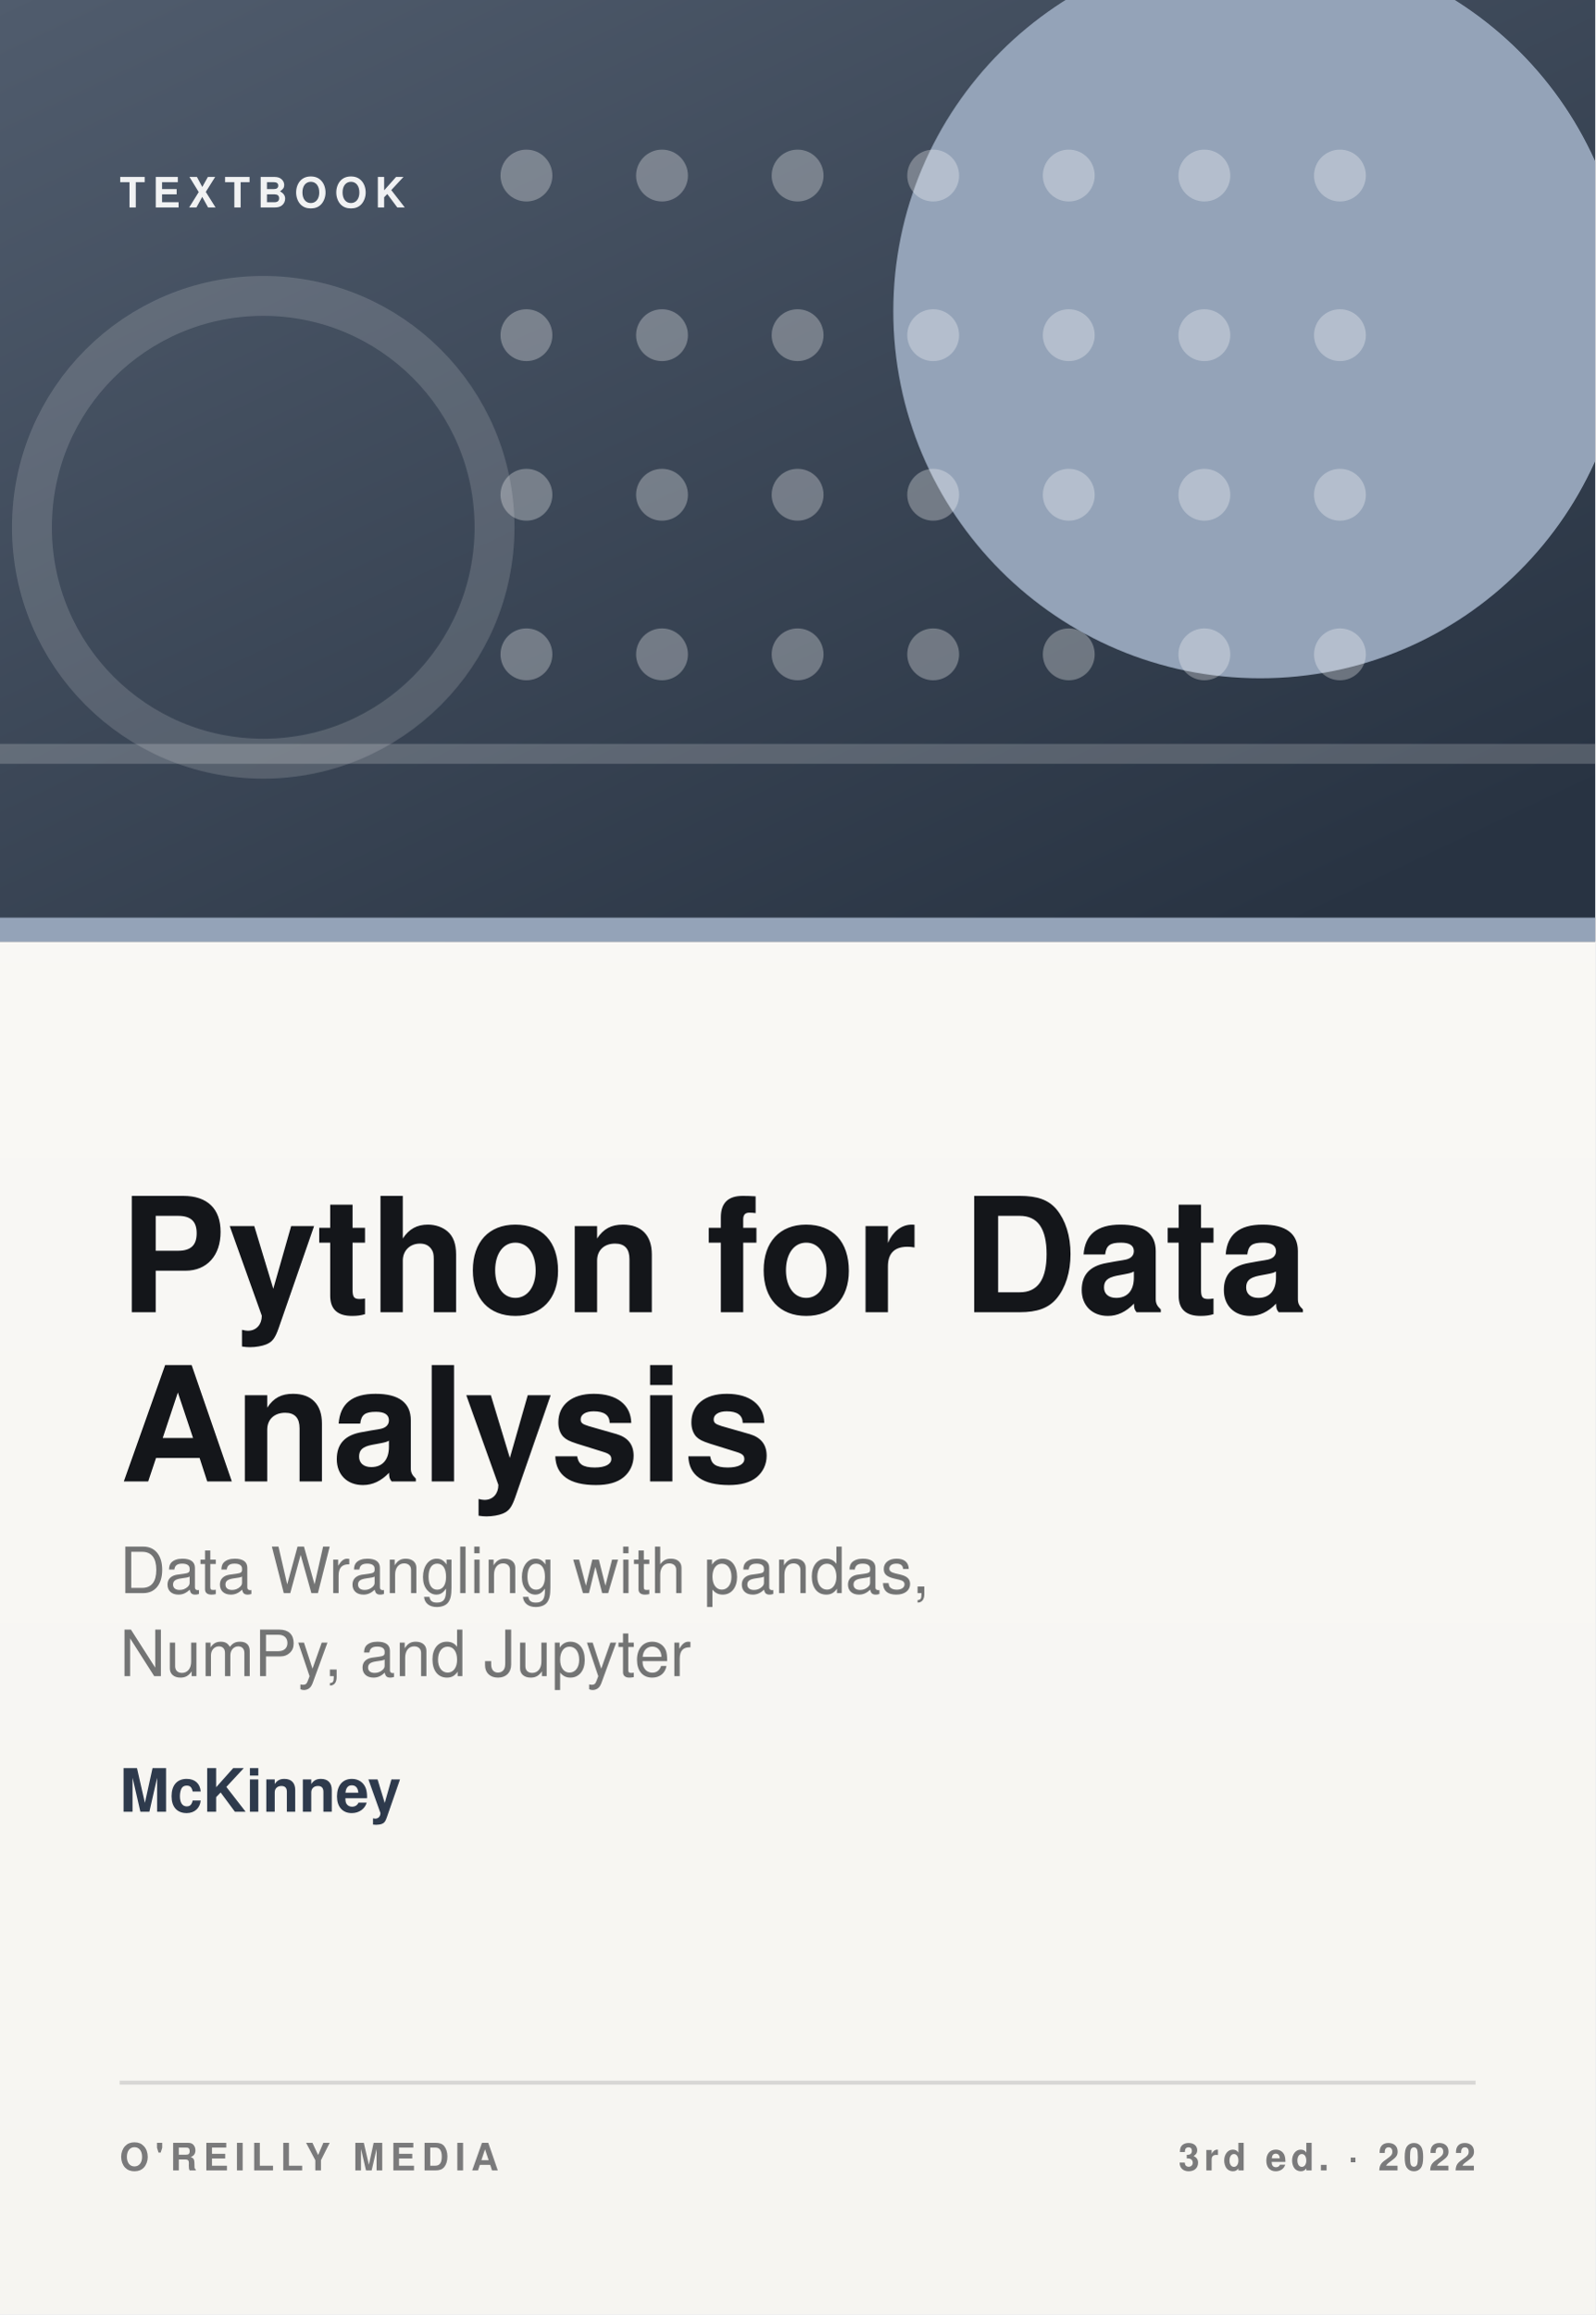
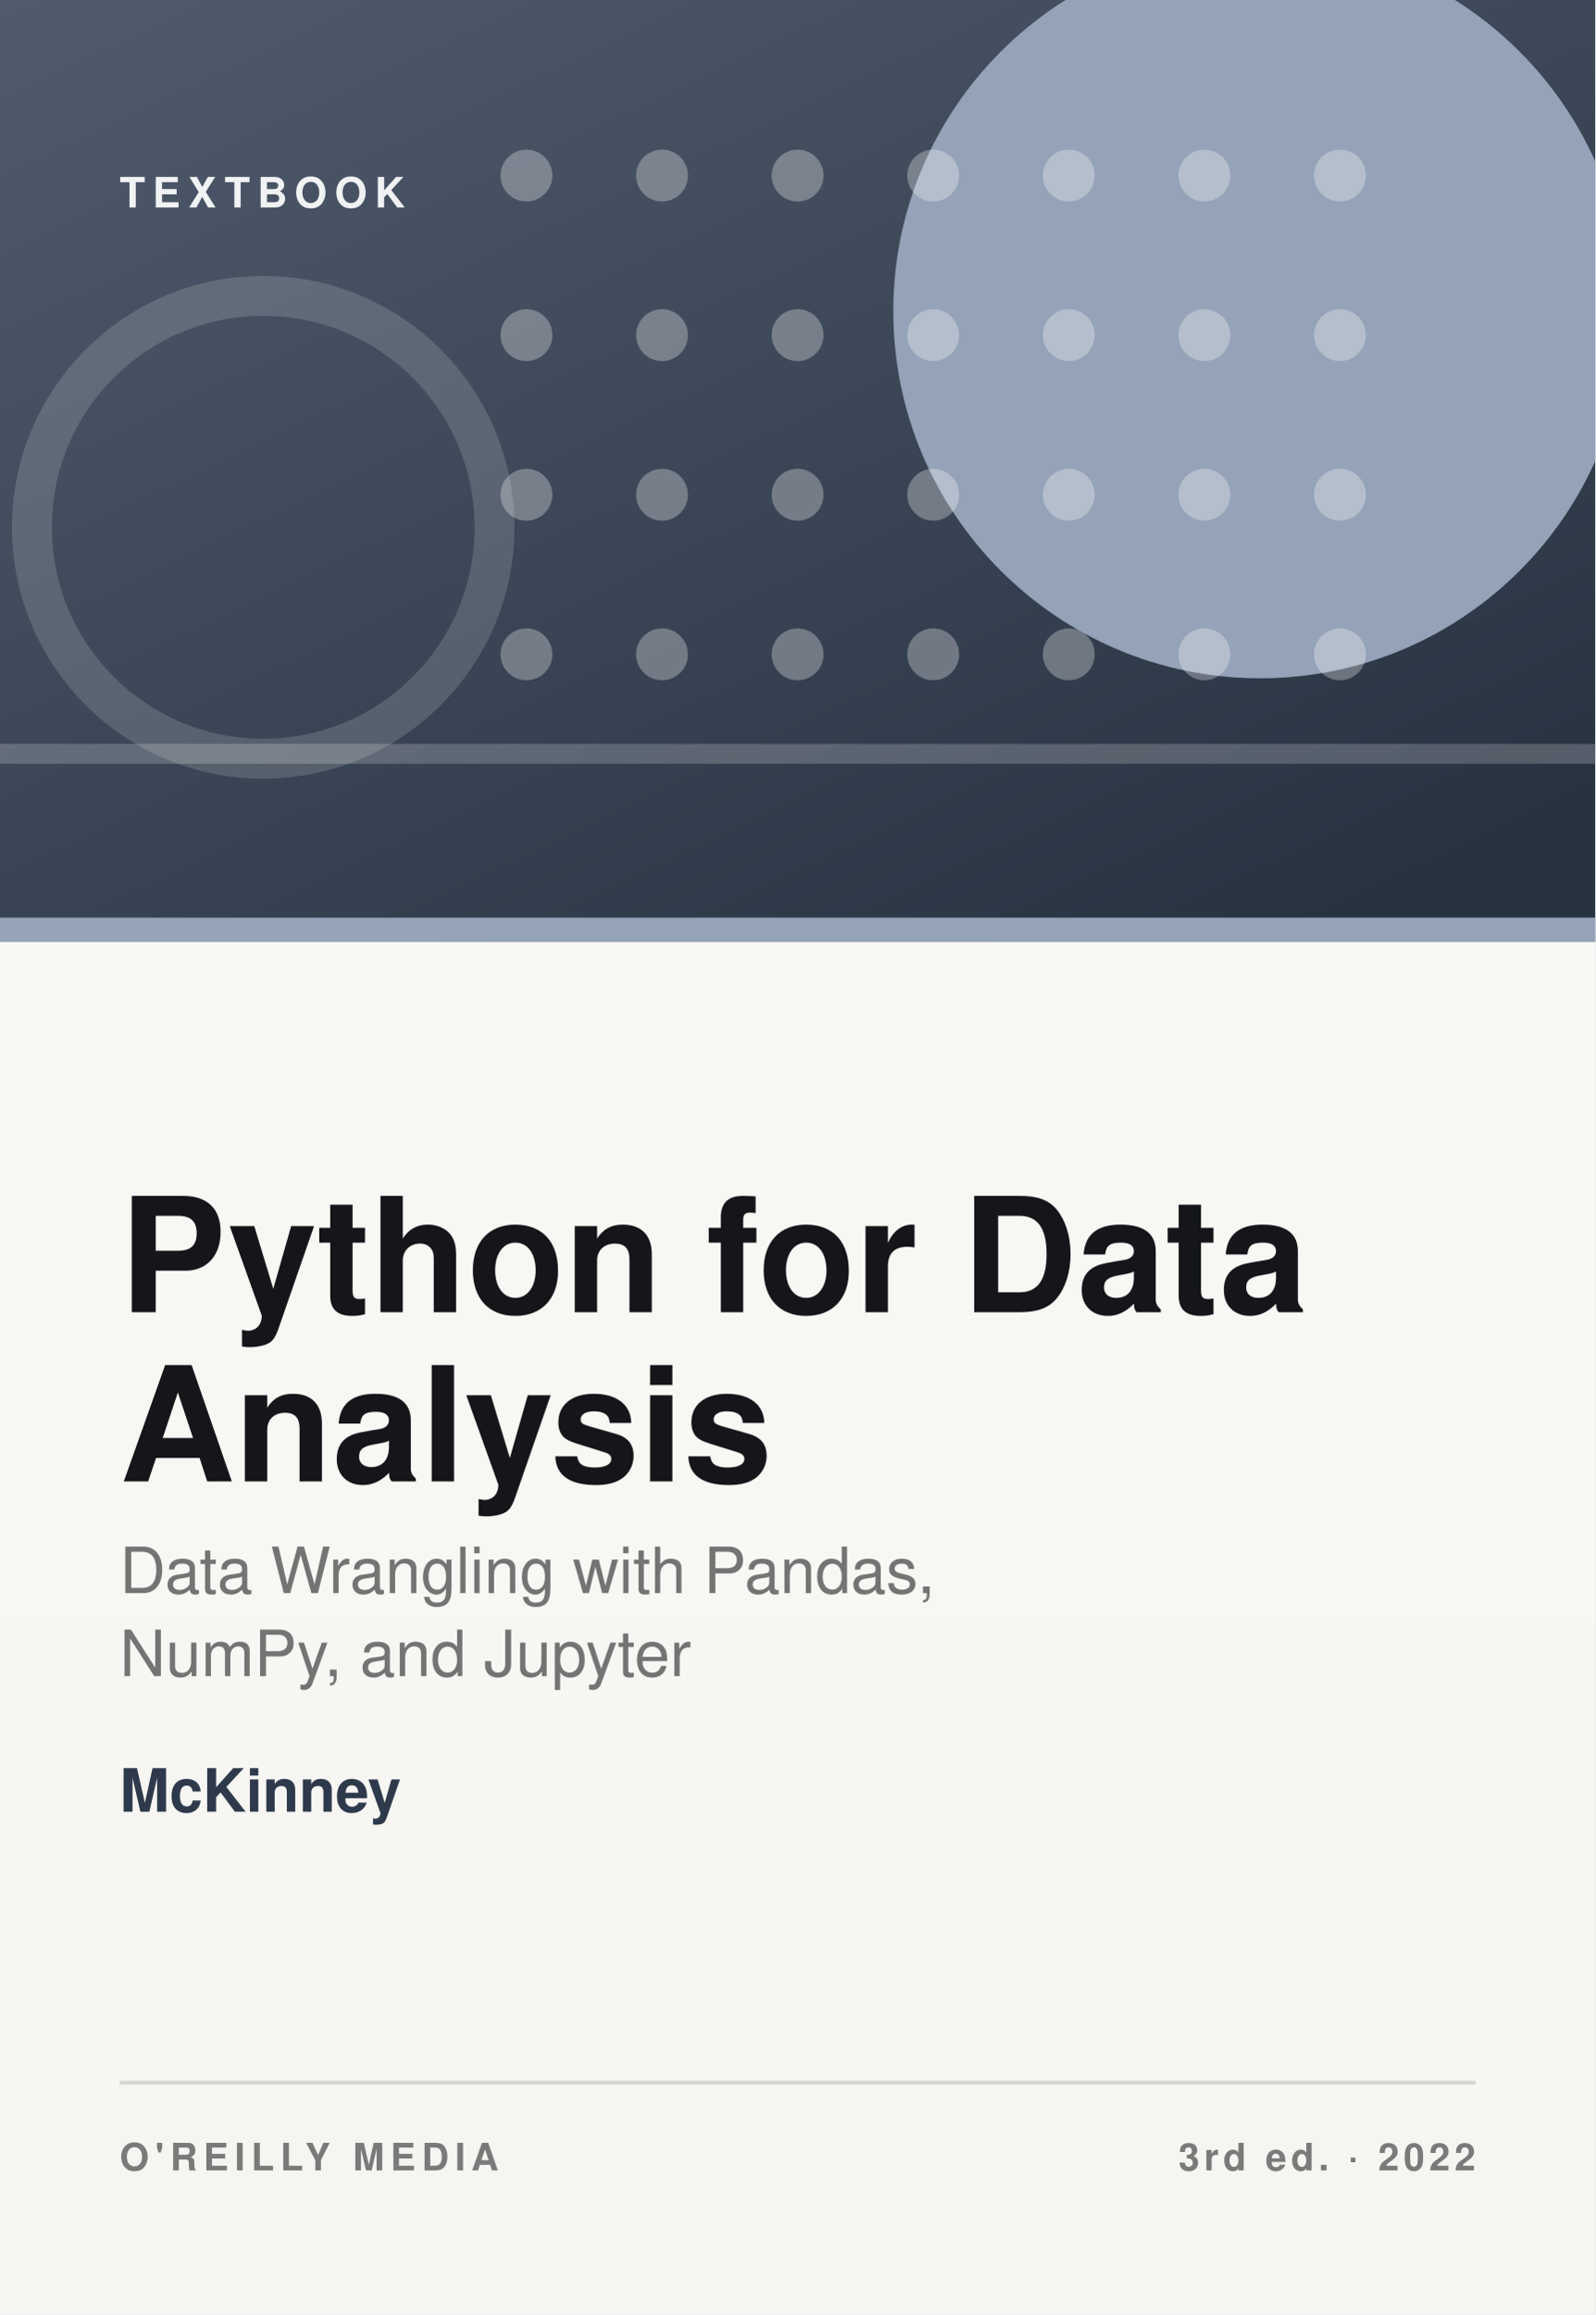
<svg xmlns="http://www.w3.org/2000/svg" viewBox="0 0 400 580" width="400" height="580" role="img" aria-label="Cover of Python for Data Analysis — McKinney — 2022">
  <defs>
    <linearGradient id="band-cd4f7d0" x1="0" y1="0" x2="0.8" y2="1">
      <stop offset="0" stop-color="#505c6d" />
      <stop offset="1" stop-color="#283342" />
    </linearGradient>
    <linearGradient id="paper-cd4f7d0" x1="0" y1="0" x2="0" y2="1">
      <stop offset="0" stop-color="#fbfaf7" />
      <stop offset="1" stop-color="#f6f5f1" />
    </linearGradient>
    <clipPath id="crop-cd4f7d0">
      <rect x="0" y="0" width="400" height="236" />
    </clipPath>
  </defs>
  <rect x="0" y="0" width="400" height="580" fill="url(#paper-cd4f7d0)" />
  <g clip-path="url(#crop-cd4f7d0)">
    <rect x="0" y="0" width="400" height="236" fill="url(#band-cd4f7d0)" />
    <circle cx="66" cy="132.16" r="58" fill="none" stroke="#ffffff" stroke-width="10" opacity="0.15" />
    <rect x="0" y="186.44" width="400" height="5" fill="#ffffff" opacity="0.2" />
    <circle cx="316" cy="78" r="92" fill="#94a3b8" />
    <circle cx="132" cy="44" r="6.5" fill="#ffffff" opacity="0.3" />
    <circle cx="166" cy="44" r="6.5" fill="#ffffff" opacity="0.3" />
    <circle cx="200" cy="44" r="6.5" fill="#ffffff" opacity="0.3" />
    <circle cx="234" cy="44" r="6.5" fill="#ffffff" opacity="0.3" />
    <circle cx="268" cy="44" r="6.5" fill="#ffffff" opacity="0.3" />
    <circle cx="302" cy="44" r="6.5" fill="#ffffff" opacity="0.3" />
    <circle cx="336" cy="44" r="6.5" fill="#ffffff" opacity="0.3" />
    <circle cx="132" cy="84" r="6.5" fill="#ffffff" opacity="0.3" />
    <circle cx="166" cy="84" r="6.5" fill="#ffffff" opacity="0.3" />
    <circle cx="200" cy="84" r="6.5" fill="#ffffff" opacity="0.3" />
    <circle cx="234" cy="84" r="6.5" fill="#ffffff" opacity="0.3" />
    <circle cx="268" cy="84" r="6.5" fill="#ffffff" opacity="0.3" />
    <circle cx="302" cy="84" r="6.5" fill="#ffffff" opacity="0.3" />
    <circle cx="336" cy="84" r="6.5" fill="#ffffff" opacity="0.3" />
    <circle cx="132" cy="124" r="6.5" fill="#ffffff" opacity="0.3" />
    <circle cx="166" cy="124" r="6.5" fill="#ffffff" opacity="0.3" />
    <circle cx="200" cy="124" r="6.5" fill="#ffffff" opacity="0.3" />
    <circle cx="234" cy="124" r="6.5" fill="#ffffff" opacity="0.3" />
    <circle cx="268" cy="124" r="6.5" fill="#ffffff" opacity="0.3" />
    <circle cx="302" cy="124" r="6.5" fill="#ffffff" opacity="0.3" />
    <circle cx="336" cy="124" r="6.5" fill="#ffffff" opacity="0.3" />
    <circle cx="132" cy="164" r="6.5" fill="#ffffff" opacity="0.3" />
    <circle cx="166" cy="164" r="6.5" fill="#ffffff" opacity="0.3" />
    <circle cx="200" cy="164" r="6.5" fill="#ffffff" opacity="0.3" />
    <circle cx="234" cy="164" r="6.5" fill="#ffffff" opacity="0.3" />
    <circle cx="268" cy="164" r="6.5" fill="#ffffff" opacity="0.3" />
    <circle cx="302" cy="164" r="6.5" fill="#ffffff" opacity="0.3" />
    <circle cx="336" cy="164" r="6.5" fill="#ffffff" opacity="0.3" />
  </g>
  <rect x="0" y="230" width="400" height="6" fill="#94a3b8" />
  <text x="30" y="52" font-family="'Helvetica Neue', Helvetica, Arial, sans-serif" font-size="10.5" font-weight="700" fill="#ffffff" text-anchor="start" letter-spacing="1.9" opacity="0.92">TEXTBOOK</text>
  <text x="30" y="328.9" font-family="'Helvetica Neue', Helvetica, Arial, sans-serif" font-size="40" font-weight="700" fill="#14161a" text-anchor="start">Python for Data</text>
  <text x="30" y="371.3" font-family="'Helvetica Neue', Helvetica, Arial, sans-serif" font-size="40" font-weight="700" fill="#14161a" text-anchor="start">Analysis</text>
-   <text x="30" y="399.3" font-family="'Helvetica Neue', Helvetica, Arial, sans-serif" font-size="16" font-weight="400" fill="#737474" text-anchor="start">Data Wrangling with pandas,</text>
+   <text x="30" y="399.3" font-family="'Helvetica Neue', Helvetica, Arial, sans-serif" font-size="16" font-weight="400" fill="#737474" text-anchor="start">Data Wrangling with Pandas,</text>
  <text x="30" y="420.1" font-family="'Helvetica Neue', Helvetica, Arial, sans-serif" font-size="16" font-weight="400" fill="#737474" text-anchor="start">NumPy, and Jupyter</text>
  <text x="30" y="454.1" font-family="'Helvetica Neue', Helvetica, Arial, sans-serif" font-size="15" font-weight="600" fill="#2e3a4c" text-anchor="start">McKinney</text>
  <line x1="30" y1="522" x2="370" y2="522" stroke="#14161a" stroke-width="1" opacity="0.14" />
  <text x="30" y="544" font-family="'Helvetica Neue', Helvetica, Arial, sans-serif" font-size="9.5" font-weight="700" fill="#7a7a7b" text-anchor="start" letter-spacing="1.5">O'REILLY MEDIA</text>
  <text x="370" y="544" font-family="'Helvetica Neue', Helvetica, Arial, sans-serif" font-size="9.5" font-weight="600" fill="#7a7a7b" text-anchor="end" letter-spacing="1.1">3rd ed. · 2022</text>
</svg>
